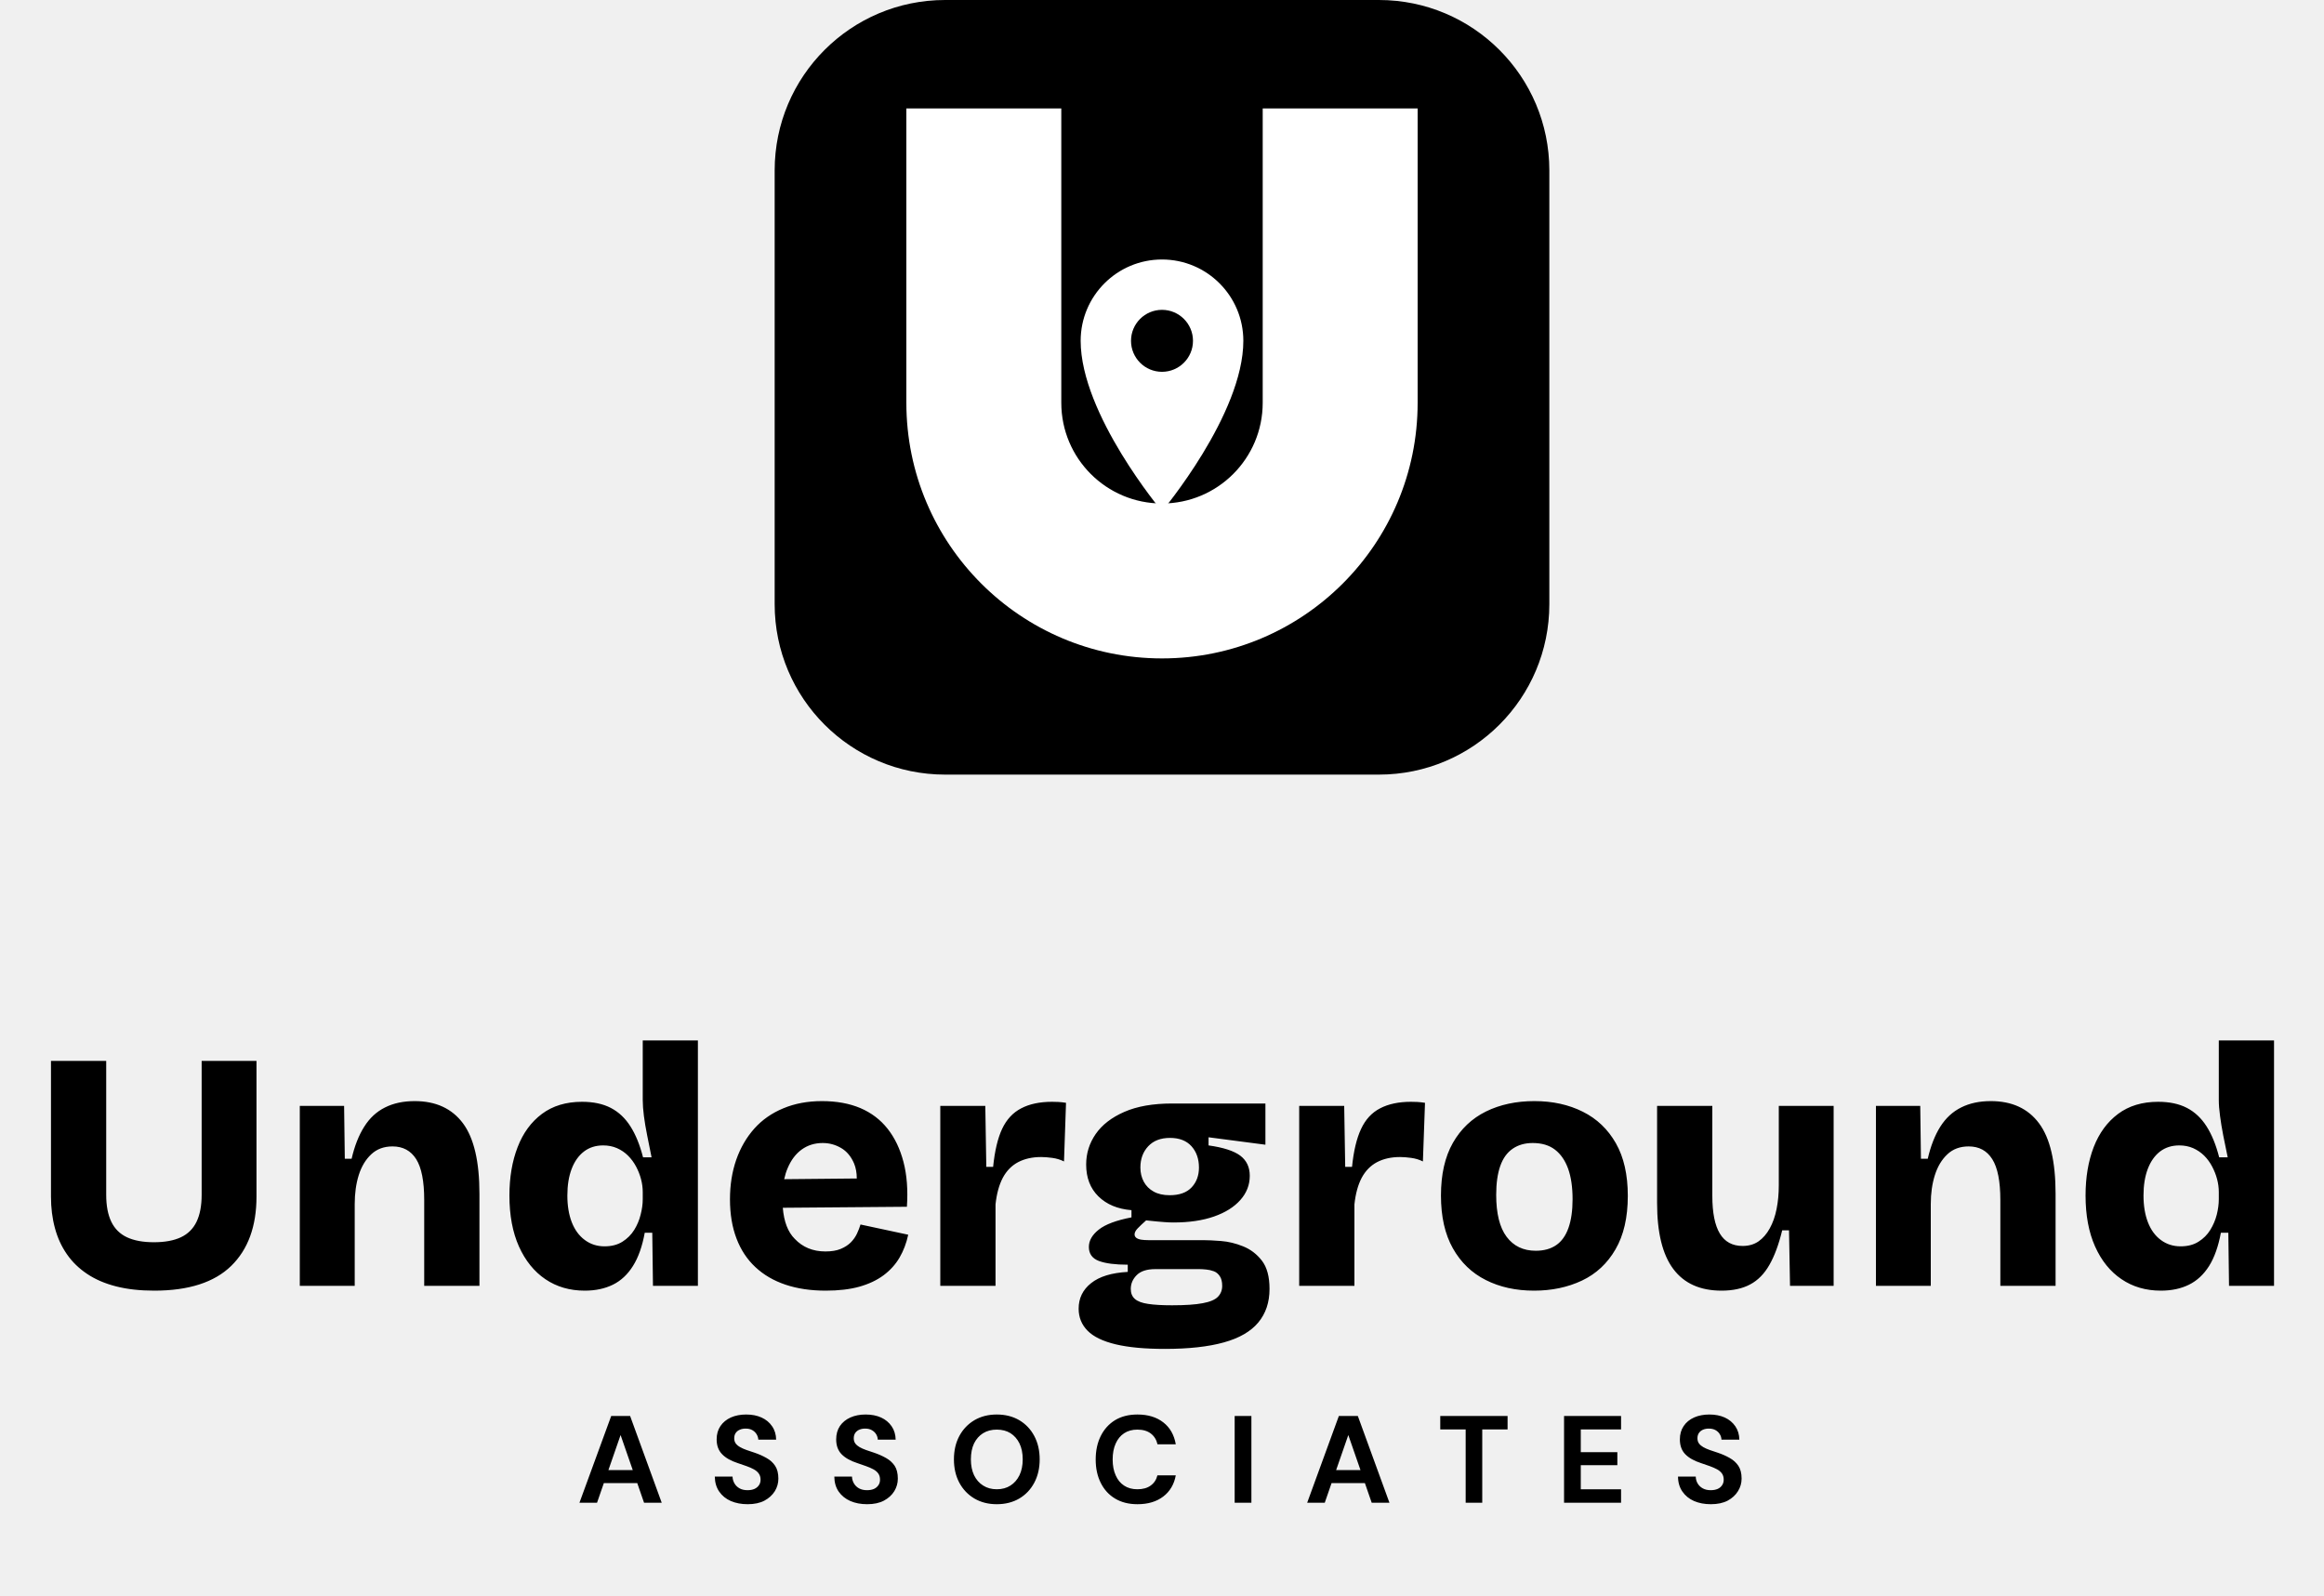
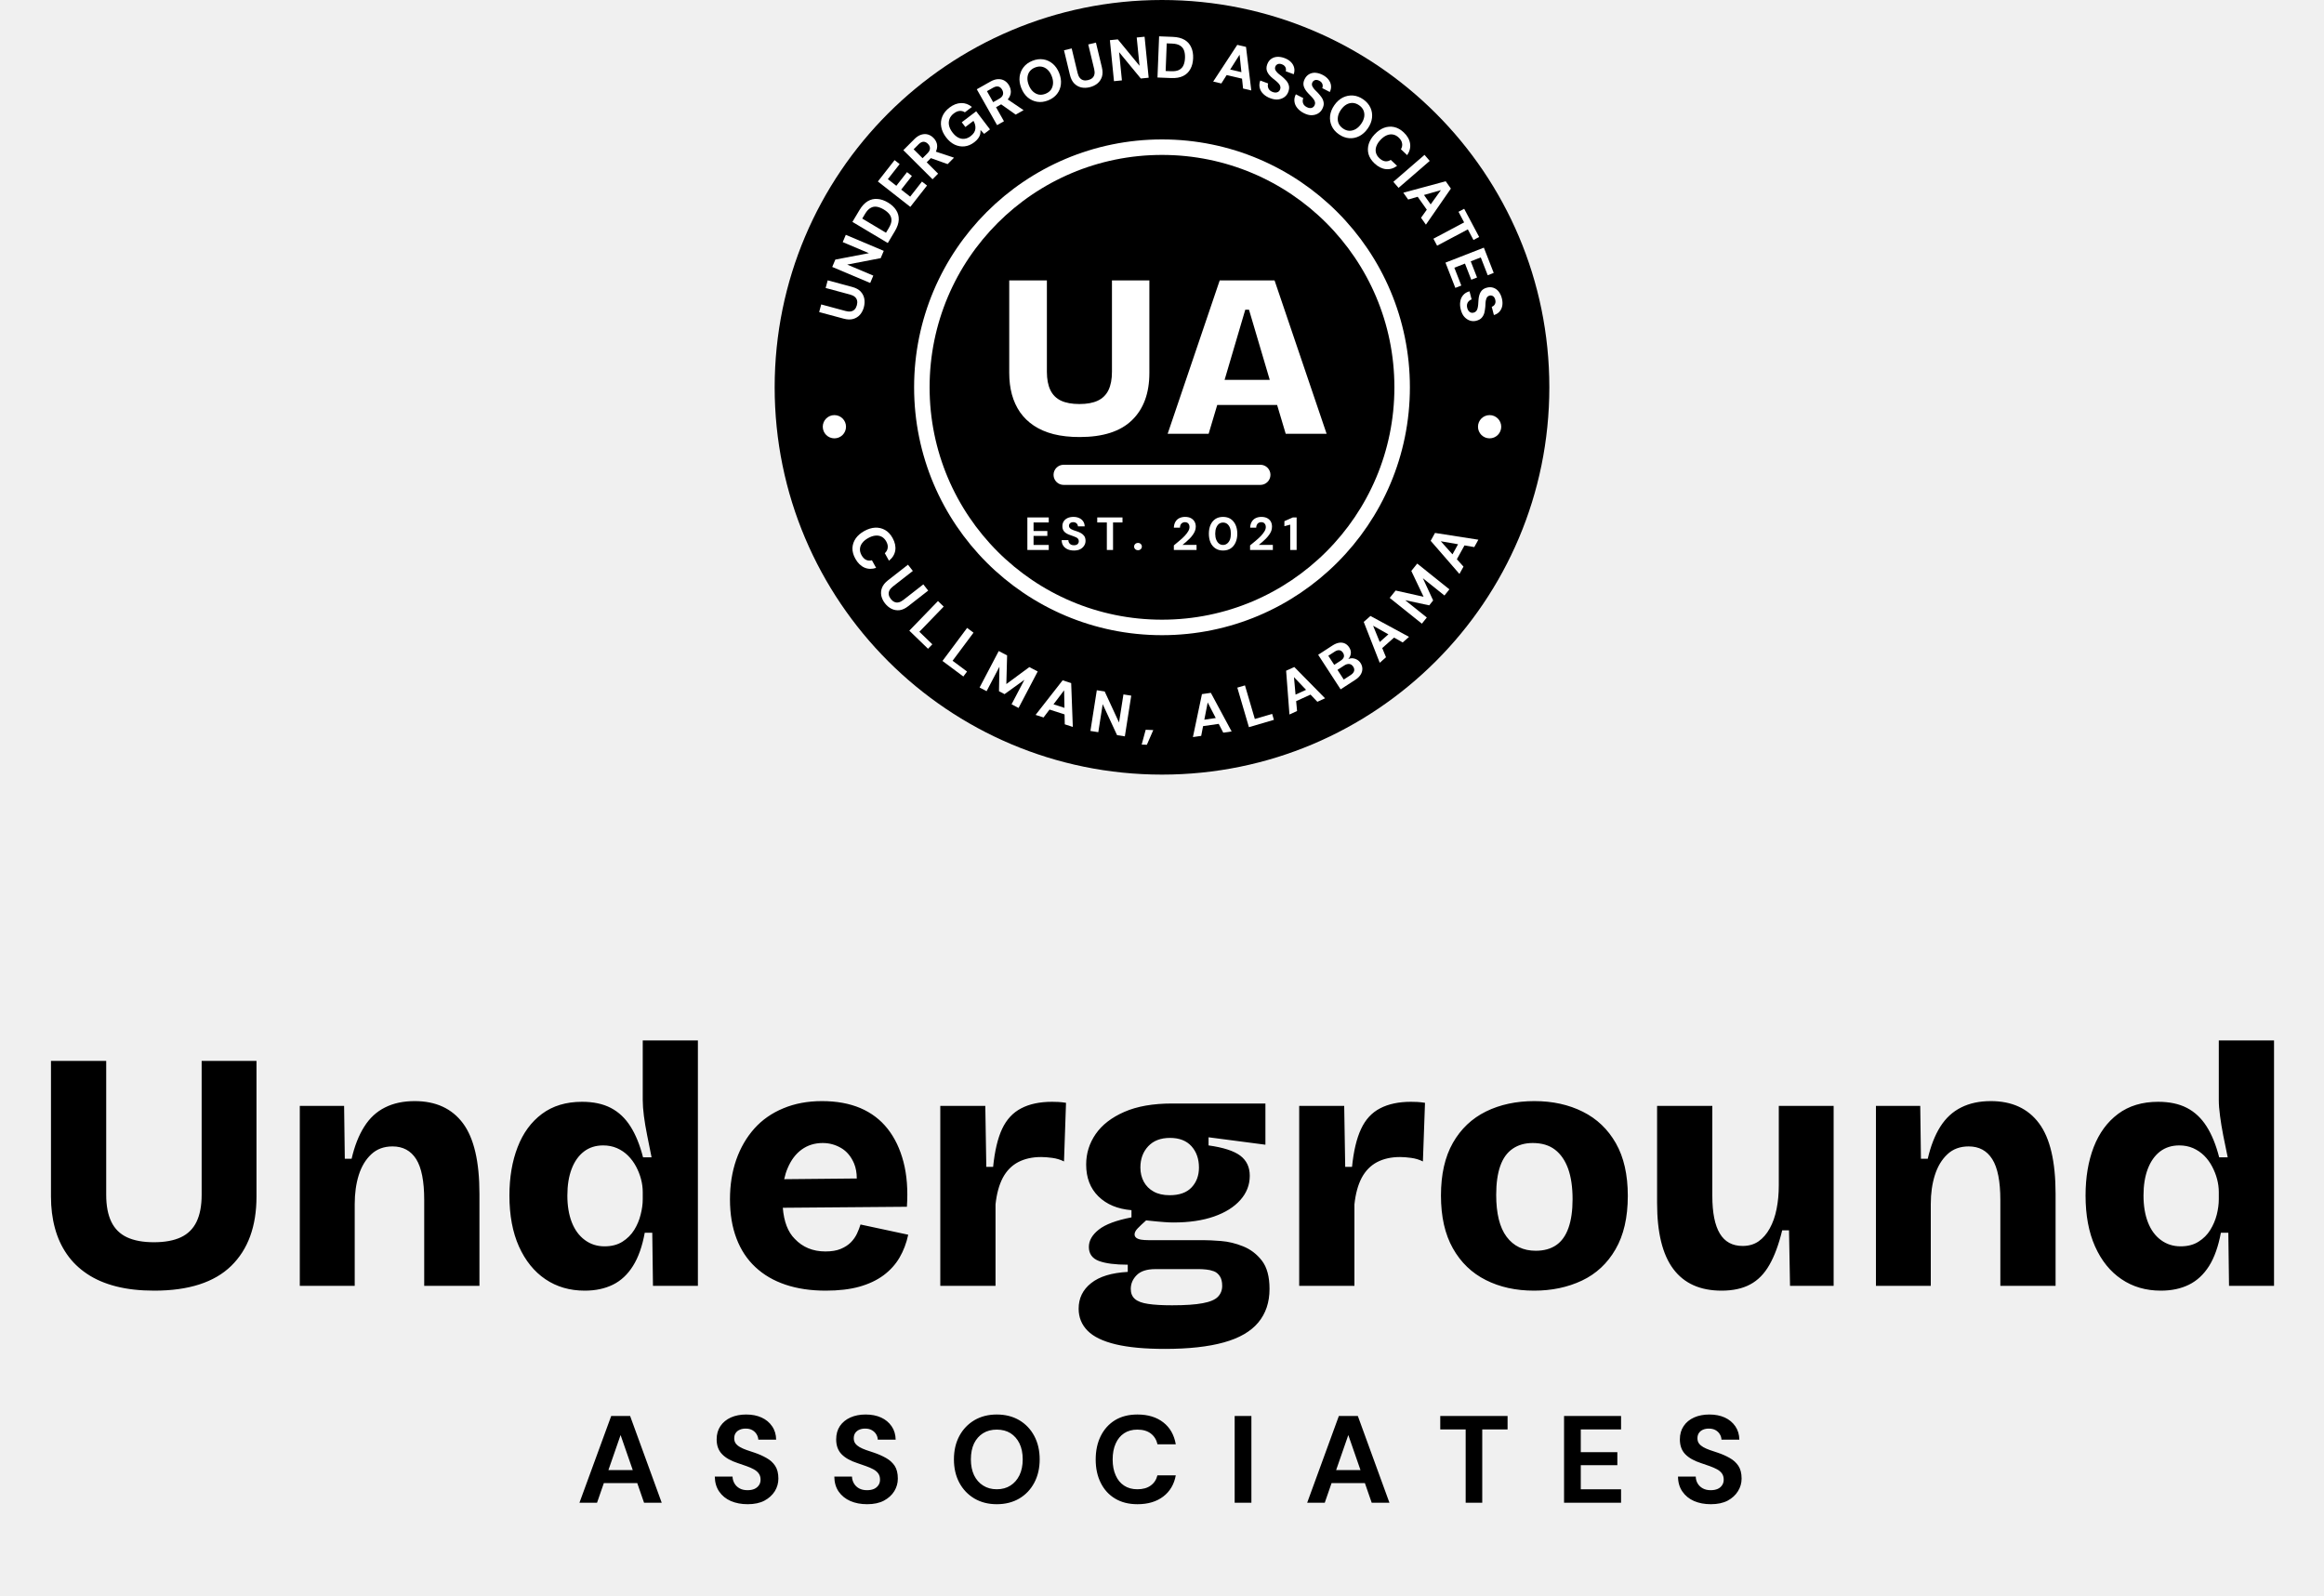
<svg xmlns="http://www.w3.org/2000/svg" viewBox="0 0 300.0 206" width="300" height="206" role="img" aria-label="Underground Associates">
  <g transform="translate(100 0)">
-     <rect width="100" height="100" rx="22" fill="#000000" />
-     <path d="M17 14 H37 V52 A13 13 0 0 0 63 52 V14 H83 V52 A33 33 0 0 1 17 52 Z" fill="#ffffff" />
-     <path d="M50 66 C50 66 39.5 53.5 39.5 44 A10.5 10.5 0 1 1 60.5 44 C60.5 53.5 50 66 50 66 Z" fill="#ffffff" />
-     <circle cx="50" cy="44" r="4" fill="#000000" />
+     <circle cx="50" cy="50" r="50" fill="#000000" />
+     <circle cx="50" cy="50" r="31" fill="none" stroke="#ffffff" stroke-width="2" />
+     <g fill="#ffffff">
+       <path transform="translate(50 50) rotate(-74.94) translate(0 -39.94)" d="M-0.02 0.09L-0.02 0.09Q-0.60 0.09-1.08-0.14Q-1.56-0.38-1.84-0.85Q-2.12-1.32-2.12-2.05L-2.12-2.05L-2.12-5.32L-1.10-5.32L-1.10-2.04Q-1.10-1.65-0.97-1.38Q-0.84-1.11-0.59-0.98Q-0.35-0.85-0.00-0.85L-0.00-0.85Q0.35-0.85 0.59-0.98Q0.84-1.11 0.97-1.38Q1.10-1.65 1.10-2.04L1.10-2.04L1.10-5.32L2.12-5.32L2.12-2.05Q2.12-1.32 1.84-0.85Q1.55-0.38 1.06-0.14Q0.57 0.09-0.02 0.09Z" />
+       <path transform="translate(50 50) rotate(-67.10) translate(0 -39.94)" d="M-1.22 0L-2.25 0L-2.25-5.32L-1.22-5.32L1.23-1.65L1.23-5.32L2.25-5.32L2.25 0L1.23 0L-1.22-3.66L-1.22 0Z" />
+       <path transform="translate(50 50) rotate(-59.15) translate(0 -39.94)" d="M-0.38 0L-2.16 0L-2.16-5.32L-0.38-5.32Q0.54-5.32 1.15-4.99Q1.75-4.66 2.04-4.06Q2.34-3.47 2.34-2.66L2.34-2.66Q2.34-1.85 2.04-1.26Q1.75-0.66 1.15-0.33Q0.55 0-0.38 0L-0.38 0ZM-1.14-4.45L-1.14-0.88L-0.44-0.88Q0.22-0.88 0.59-1.09Q0.97-1.31 1.13-1.71Q1.29-2.11 1.29-2.66L1.29-2.66Q1.29-3.22 1.13-3.62Q0.97-4.02 0.59-4.23Q0.22-4.45-0.44-4.45L-0.44-4.45L-1.14-4.45Z" />
+       <path transform="translate(50 50) rotate(-51.94) translate(0 -39.94)" d="M1.81 0L-1.69 0L-1.69-5.32L1.81-5.32L1.81-4.49L-0.66-4.49L-0.66-3.10L1.58-3.10L1.58-2.30L-0.66-2.30L-0.66-0.83L1.81-0.83L1.81 0Z" />
+       <path transform="translate(50 50) rotate(-45.12) translate(0 -39.94)" d="M-0.85 0L-1.87 0L-1.87-5.32L0.11-5.32Q0.76-5.32 1.17-5.10Q1.59-4.88 1.80-4.51Q2.00-4.14 2.00-3.69L2.00-3.69Q2.00-3.27 1.81-2.90Q1.61-2.53 1.19-2.31L1.19-2.31Q1.08-2.25 0.96-2.21L0.96-2.21L2.06 0L0.89 0L-0.09-2.08L-0.85-2.08L-0.85 0ZM-0.85-4.46L-0.85-2.83L0.05-2.83Q0.51-2.83 0.73-3.06Q0.95-3.28 0.95-3.66Q0.95-4.03 0.74-4.24Q0.52-4.46 0.05-4.46L0.05-4.46L-0.85-4.46Z" />
+       <path transform="translate(50 50) rotate(-37.31) translate(0 -39.94)" d="M-0.10 0.09L-0.10 0.09Q-0.86 0.09-1.42-0.25Q-1.98-0.59-2.30-1.20Q-2.61-1.81-2.61-2.62L-2.61-2.62Q-2.61-3.44-2.29-4.07Q-1.97-4.70-1.37-5.05Q-0.77-5.41 0.07-5.41L0.07-5.41Q1.00-5.41 1.62-4.96Q2.24-4.51 2.42-3.72L2.42-3.72L1.28-3.72Q1.16-4.07 0.85-4.27Q0.55-4.47 0.06-4.47L0.06-4.47Q-0.46-4.47-0.82-4.24Q-1.19-4.01-1.38-3.60Q-1.57-3.19-1.57-2.62L-1.57-2.62Q-1.57-2.04-1.38-1.64Q-1.19-1.24-0.83-1.03Q-0.48-0.82 0-0.82L0-0.82Q0.70-0.82 1.06-1.20Q1.42-1.57 1.49-2.17L1.49-2.17L0.18-2.17L0.18-2.94L2.52-2.94L2.52 0L1.57 0L1.50-0.68Q1.33-0.43 1.11-0.25Q0.88-0.08 0.59 0.00Q0.29 0.09-0.10 0.09Z" />
+       <path transform="translate(50 50) rotate(-29.49) translate(0 -39.94)" d="M-0.85 0L-1.87 0L-1.87-5.32L0.11-5.32Q0.76-5.32 1.17-5.10Q1.59-4.88 1.80-4.51Q2.00-4.14 2.00-3.69L2.00-3.69Q2.00-3.27 1.81-2.90Q1.61-2.53 1.19-2.31L1.19-2.31Q1.08-2.25 0.96-2.21L0.96-2.21L2.06 0L0.89 0L-0.09-2.08L-0.85-2.08L-0.85 0ZM-0.85-4.46L-0.85-2.83L0.05-2.83Q0.51-2.83 0.73-3.06Q0.95-3.28 0.95-3.66Q0.95-4.03 0.74-4.24Q0.52-4.46 0.05-4.46L0.05-4.46L-0.85-4.46Z" />
+       <path transform="translate(50 50) rotate(-21.65) translate(0 -39.94)" d="M0 0.09L0 0.09Q-0.78 0.09-1.37-0.26Q-1.96-0.61-2.30-1.23Q-2.63-1.85-2.63-2.66L-2.63-2.66Q-2.63-3.47-2.30-4.09Q-1.96-4.71-1.37-5.06Q-0.78-5.41 0-5.41L0-5.41Q0.78-5.41 1.38-5.06Q1.97-4.71 2.30-4.09Q2.63-3.47 2.63-2.66L2.63-2.66Q2.63-1.85 2.30-1.23Q1.97-0.61 1.38-0.26Q0.78 0.09 0 0.09ZM0-0.83L0-0.83Q0.49-0.83 0.84-1.05Q1.19-1.28 1.39-1.69Q1.59-2.10 1.59-2.66L1.59-2.66Q1.59-3.23 1.39-3.64Q1.19-4.04 0.84-4.26Q0.49-4.48 0-4.48L0-4.48Q-0.48-4.48-0.84-4.26Q-1.19-4.04-1.39-3.64Q-1.59-3.23-1.59-2.66L-1.59-2.66Q-1.59-2.10-1.39-1.69Q-1.19-1.28-0.84-1.05Q-0.48-0.83 0-0.83Z" />
+       <path transform="translate(50 50) rotate(-13.53) translate(0 -39.94)" d="M-0.02 0.09L-0.02 0.09Q-0.60 0.09-1.08-0.14Q-1.56-0.38-1.84-0.85Q-2.12-1.32-2.12-2.05L-2.12-2.05L-2.12-5.32L-1.10-5.32L-1.10-2.04Q-1.10-1.65-0.97-1.38Q-0.84-1.11-0.59-0.98Q-0.35-0.85-0.00-0.85L-0.00-0.85Q0.35-0.85 0.59-0.98Q0.84-1.11 0.97-1.38Q1.10-1.65 1.10-2.04L1.10-2.04L1.10-5.32L2.12-5.32L2.12-2.05Q2.12-1.32 1.84-0.85Q1.55-0.38 1.06-0.14Q0.57 0.09-0.02 0.09Z" />
+       <path transform="translate(50 50) rotate(-5.69) translate(0 -39.94)" d="M-1.22 0L-2.25 0L-2.25-5.32L-1.22-5.32L1.23-1.65L1.23-5.32L2.25-5.32L2.25 0L1.23 0L-1.22-3.66L-1.22 0Z" />
+       <path transform="translate(50 50) rotate(2.26) translate(0 -39.94)" d="M-0.38 0L-2.16 0L-2.16-5.32L-0.38-5.32Q0.54-5.32 1.15-4.99Q1.75-4.66 2.04-4.06Q2.34-3.47 2.34-2.66L2.34-2.66Q2.34-1.85 2.04-1.26Q1.75-0.66 1.15-0.33Q0.55 0-0.38 0L-0.38 0ZM-1.14-4.45L-1.14-0.88L-0.44-0.88Q0.22-0.88 0.59-1.09Q0.97-1.31 1.13-1.71Q1.29-2.11 1.29-2.66L1.29-2.66Q1.29-3.22 1.13-3.62Q0.97-4.02 0.59-4.23Q0.22-4.45-0.44-4.45L-0.44-4.45L-1.14-4.45Z" />
+       <path transform="translate(50 50) rotate(13.13) translate(0 -39.94)" d="M-1.45 0L-2.53 0L-0.58-5.32L0.58-5.32L2.52 0L1.43 0L1.01-1.21L-1.03-1.21L-1.45 0ZM-0.75-2.01L0.74-2.01L-0.00-4.15L-0.75-2.01Z" />
+       <path transform="translate(50 50) rotate(20.45) translate(0 -39.94)" d="M0.06 0.09L0.06 0.09Q-0.52 0.09-0.97-0.11Q-1.42-0.30-1.68-0.68Q-1.95-1.06-1.95-1.60L-1.95-1.60L-0.87-1.60Q-0.86-1.37-0.74-1.18Q-0.63-0.99-0.43-0.88Q-0.23-0.77 0.05-0.77L0.05-0.77Q0.30-0.77 0.48-0.85Q0.65-0.93 0.75-1.07Q0.85-1.22 0.85-1.41L0.85-1.41Q0.85-1.64 0.74-1.79Q0.63-1.95 0.44-2.05Q0.24-2.16-0.01-2.25Q-0.27-2.33-0.55-2.43L-0.55-2.43Q-1.18-2.64-1.51-2.98Q-1.84-3.32-1.84-3.88L-1.84-3.88Q-1.84-4.36-1.61-4.70Q-1.38-5.05-0.97-5.23Q-0.55-5.41-0.03-5.41L-0.03-5.41Q0.51-5.41 0.92-5.22Q1.32-5.04 1.56-4.69Q1.80-4.34 1.81-3.87L1.81-3.87L0.71-3.87Q0.71-4.04 0.61-4.20Q0.52-4.35 0.35-4.45Q0.18-4.54-0.05-4.54L-0.05-4.54Q-0.24-4.55-0.41-4.48Q-0.57-4.42-0.66-4.28Q-0.76-4.15-0.76-3.95L-0.76-3.95Q-0.76-3.76-0.66-3.63Q-0.57-3.50-0.40-3.41Q-0.24-3.31-0.01-3.23Q0.22-3.15 0.49-3.07L0.49-3.07Q0.88-2.93 1.22-2.75Q1.55-2.56 1.75-2.26Q1.95-1.97 1.95-1.48L1.95-1.48Q1.95-1.06 1.73-0.71Q1.50-0.35 1.09-0.13Q0.68 0.09 0.06 0.09Z" />
+       <path transform="translate(50 50) rotate(27.24) translate(0 -39.94)" d="M0.06 0.09L0.06 0.09Q-0.52 0.09-0.97-0.11Q-1.42-0.30-1.68-0.68Q-1.95-1.06-1.95-1.60L-1.95-1.60L-0.87-1.60Q-0.86-1.37-0.74-1.18Q-0.63-0.99-0.43-0.88Q-0.23-0.77 0.05-0.77L0.05-0.77Q0.30-0.77 0.48-0.85Q0.65-0.93 0.75-1.07Q0.85-1.22 0.85-1.41L0.85-1.41Q0.85-1.64 0.74-1.79Q0.63-1.95 0.44-2.05Q0.24-2.16-0.01-2.25Q-0.27-2.33-0.55-2.43L-0.55-2.43Q-1.18-2.64-1.51-2.98Q-1.84-3.32-1.84-3.88L-1.84-3.88Q-1.84-4.36-1.61-4.70Q-1.38-5.05-0.97-5.23Q-0.55-5.41-0.03-5.41L-0.03-5.41Q0.51-5.41 0.92-5.22Q1.32-5.04 1.56-4.69Q1.80-4.34 1.81-3.87L1.81-3.87L0.71-3.87Q0.71-4.04 0.61-4.20Q0.52-4.35 0.35-4.45Q0.18-4.54-0.05-4.54L-0.05-4.54Q-0.24-4.55-0.41-4.48Q-0.57-4.42-0.66-4.28Q-0.76-4.15-0.76-3.95L-0.76-3.95Q-0.76-3.76-0.66-3.63Q-0.57-3.50-0.40-3.41Q-0.24-3.31-0.01-3.23Q0.22-3.15 0.49-3.07L0.49-3.07Q0.88-2.93 1.22-2.75Q1.55-2.56 1.75-2.26Q1.95-1.97 1.95-1.48L1.95-1.48Q1.95-1.06 1.73-0.71Q1.50-0.35 1.09-0.13Q0.68 0.09 0.06 0.09Z" />
+       <path transform="translate(50 50) rotate(34.95) translate(0 -39.94)" d="M0 0.09L0 0.09Q-0.78 0.09-1.37-0.26Q-1.96-0.61-2.30-1.23Q-2.63-1.85-2.63-2.66L-2.63-2.66Q-2.63-3.47-2.30-4.09Q-1.96-4.71-1.37-5.06Q-0.78-5.41 0-5.41L0-5.41Q0.78-5.41 1.38-5.06Q1.97-4.71 2.30-4.09Q2.63-3.47 2.63-2.66L2.63-2.66Q2.63-1.85 2.30-1.23Q1.97-0.61 1.38-0.26Q0.78 0.09 0 0.09ZM0-0.83L0-0.83Q0.49-0.83 0.84-1.05Q1.19-1.28 1.39-1.69Q1.59-2.10 1.59-2.66L1.59-2.66Q1.59-3.23 1.39-3.64Q1.19-4.04 0.84-4.26Q0.49-4.48 0-4.48L0-4.48Q-0.48-4.48-0.84-4.26Q-1.19-4.04-1.39-3.64Q-1.59-3.23-1.59-2.66L-1.59-2.66Q-1.59-2.10-1.39-1.69Q-1.19-1.28-0.84-1.05Q-0.48-0.83 0-0.83Z" />
+       <path transform="translate(50 50) rotate(43.34) translate(0 -39.94)" d="M0.11 0.09L0.11 0.09Q-0.69 0.09-1.27-0.25Q-1.84-0.60-2.15-1.22Q-2.45-1.84-2.45-2.65L-2.45-2.65Q-2.45-3.47-2.15-4.09Q-1.84-4.71-1.27-5.06Q-0.69-5.41 0.11-5.41L0.11-5.41Q1.07-5.41 1.69-4.93Q2.30-4.45 2.45-3.58L2.45-3.58L1.34-3.58Q1.24-4.01 0.92-4.24Q0.61-4.48 0.10-4.48L0.10-4.48Q-0.37-4.48-0.71-4.26Q-1.05-4.04-1.23-3.63Q-1.41-3.22-1.41-2.65L-1.41-2.65Q-1.41-2.09-1.23-1.68Q-1.05-1.27-0.71-1.05Q-0.37-0.83 0.10-0.83L0.10-0.83Q0.61-0.83 0.92-1.05Q1.23-1.28 1.33-1.68L1.33-1.68L2.45-1.68Q2.30-0.85 1.69-0.38Q1.07 0.09 0.11 0.09Z" />
+       <path transform="translate(50 50) rotate(49.12) translate(0 -39.94)" d="M0.52 0L-0.51 0L-0.51-5.32L0.52-5.32L0.52 0Z" />
+       <path transform="translate(50 50) rotate(54.74) translate(0 -39.94)" d="M-1.45 0L-2.53 0L-0.58-5.32L0.58-5.32L2.52 0L1.43 0L1.01-1.21L-1.03-1.21L-1.45 0ZM-0.75-2.01L0.74-2.01L-0.00-4.15L-0.75-2.01Z" />
+       <path transform="translate(50 50) rotate(62.03) translate(0 -39.94)" d="M0.51 0L-0.51 0L-0.51-4.49L-2.06-4.49L-2.06-5.32L2.06-5.32L2.06-4.49L0.51-4.49L0.51 0Z" />
+       <path transform="translate(50 50) rotate(68.68) translate(0 -39.94)" d="M1.81 0L-1.69 0L-1.69-5.32L1.81-5.32L1.81-4.49L-0.66-4.49L-0.66-3.10L1.58-3.10L1.58-2.30L-0.66-2.30L-0.66-0.83L1.81-0.83L1.81 0Z" />
+       <path transform="translate(50 50) rotate(75.35) translate(0 -39.94)" d="M0.06 0.09L0.06 0.09Q-0.52 0.09-0.97-0.11Q-1.42-0.30-1.68-0.68Q-1.95-1.06-1.95-1.60L-1.95-1.60L-0.87-1.60Q-0.86-1.37-0.74-1.18Q-0.63-0.99-0.43-0.88Q-0.23-0.77 0.05-0.77L0.05-0.77Q0.30-0.77 0.48-0.85Q0.65-0.93 0.75-1.07Q0.85-1.22 0.85-1.41L0.85-1.41Q0.85-1.64 0.74-1.79Q0.63-1.95 0.44-2.05Q0.24-2.16-0.01-2.25Q-0.27-2.33-0.55-2.43L-0.55-2.43Q-1.18-2.64-1.51-2.98Q-1.84-3.32-1.84-3.88L-1.84-3.88Q-1.84-4.36-1.61-4.70Q-1.38-5.05-0.97-5.23Q-0.55-5.41-0.03-5.41L-0.03-5.41Q0.51-5.41 0.92-5.22Q1.32-5.04 1.56-4.69Q1.80-4.34 1.81-3.87L1.81-3.87L0.71-3.87Q0.71-4.04 0.61-4.20Q0.52-4.35 0.35-4.45Q0.18-4.54-0.05-4.54L-0.05-4.54Q-0.24-4.55-0.41-4.48Q-0.57-4.42-0.66-4.28Q-0.76-4.15-0.76-3.95L-0.76-3.95Q-0.76-3.76-0.66-3.63Q-0.57-3.50-0.40-3.41Q-0.24-3.31-0.01-3.23Q0.22-3.15 0.49-3.07L0.49-3.07Q0.88-2.93 1.22-2.75Q1.55-2.56 1.75-2.26Q1.95-1.97 1.95-1.48L1.95-1.48Q1.95-1.06 1.73-0.71Q1.50-0.35 1.09-0.13Q0.68 0.09 0.06 0.09Z" />
+       <path transform="translate(50 50) rotate(60.94) translate(0 45.26)" d="M0.11 0.09L0.11 0.09Q-0.69 0.09-1.27-0.25Q-1.84-0.60-2.15-1.22Q-2.45-1.84-2.45-2.65L-2.45-2.65Q-2.45-3.47-2.15-4.09Q-1.84-4.71-1.27-5.06Q-0.69-5.41 0.11-5.41L0.11-5.41Q1.07-5.41 1.69-4.93Q2.30-4.45 2.45-3.58L2.45-3.58L1.34-3.58Q1.24-4.01 0.92-4.24Q0.61-4.48 0.10-4.48L0.10-4.48Q-0.37-4.48-0.71-4.26Q-1.05-4.04-1.23-3.63Q-1.41-3.22-1.41-2.65L-1.41-2.65Q-1.41-2.09-1.23-1.68Q-1.05-1.27-0.71-1.05Q-0.37-0.83 0.10-0.83L0.10-0.83Q0.61-0.83 0.92-1.05Q1.23-1.28 1.33-1.68L1.33-1.68L2.45-1.68Q2.30-0.85 1.69-0.38Q1.07 0.09 0.11 0.09Z" />
+       <path transform="translate(50 50) rotate(52.03) translate(0 45.26)" d="M-0.02 0.09L-0.02 0.09Q-0.60 0.09-1.08-0.14Q-1.56-0.38-1.84-0.85Q-2.12-1.32-2.12-2.05L-2.12-2.05L-2.12-5.32L-1.10-5.32L-1.10-2.04Q-1.10-1.65-0.97-1.38Q-0.84-1.11-0.59-0.98Q-0.35-0.85-0.00-0.85L-0.00-0.85Q0.35-0.85 0.59-0.98Q0.84-1.11 0.97-1.38Q1.10-1.65 1.10-2.04L1.10-2.04L1.10-5.32L2.12-5.32L2.12-2.05Q2.12-1.32 1.84-0.85Q1.55-0.38 1.06-0.14Q0.57 0.09-0.02 0.09Z" />
+       <path transform="translate(50 50) rotate(44.05) translate(0 45.26)" d="M1.76 0L-1.60 0L-1.60-5.32L-0.57-5.32L-0.57-0.80L1.76-0.80L1.76 0Z" />
+       <path transform="translate(50 50) rotate(36.71) translate(0 45.26)" d="M1.76 0L-1.60 0L-1.60-5.32L-0.57-5.32L-0.57-0.80L1.76-0.80L1.76 0Z" />
+       <path transform="translate(50 50) rotate(27.69) translate(0 45.26)" d="M-1.82 0L-2.84 0L-2.84-5.32L-1.62-5.32L0.01-2.00L1.62-5.32L2.84-5.32L2.84 0L1.82 0L1.82-3.57L0.41-0.74L-0.40-0.74L-1.82-3.57L-1.82 0Z" />
+       <path transform="translate(50 50) rotate(17.90) translate(0 45.26)" d="M-1.45 0L-2.53 0L-0.58-5.32L0.58-5.32L2.52 0L1.43 0L1.01-1.21L-1.03-1.21L-1.45 0ZM-0.75-2.01L0.74-2.01L-0.00-4.15L-0.75-2.01Z" />
+       <path transform="translate(50 50) rotate(8.92) translate(0 45.26)" d="M-1.22 0L-2.25 0L-2.25-5.32L-1.22-5.32L1.23-1.65L1.23-5.32L2.25-5.32L2.25 0L1.23 0L-1.22-3.66L-1.22 0Z" />
+       <path transform="translate(50 50) rotate(2.30) translate(0 45.26)" d="M-0.10 0.93L-0.77 0.93L-0.33-1.00L0.65-1.00L-0.10 0.93Z" />
+       <path transform="translate(50 50) rotate(-8.25) translate(0 45.26)" d="M-1.45 0L-2.53 0L-0.58-5.32L0.58-5.32L2.52 0L1.43 0L1.01-1.21L-1.03-1.21L-1.45 0ZM-0.75-2.01L0.74-2.01L-0.00-4.15L-0.75-2.01Z" />
+       <path transform="translate(50 50) rotate(-16.37) translate(0 45.26)" d="M1.76 0L-1.60 0L-1.60-5.32L-0.57-5.32L-0.57-0.80L1.76-0.80L1.76 0Z" />
+       <path transform="translate(50 50) rotate(-24.48) translate(0 45.26)" d="M-1.45 0L-2.53 0L-0.58-5.32L0.58-5.32L2.52 0L1.43 0L1.01-1.21L-1.03-1.21L-1.45 0ZM-0.75-2.01L0.74-2.01L-0.00-4.15L-0.75-2.01Z" />
+       <path transform="translate(50 50) rotate(-33.00) translate(0 45.26)" d="M0.36 0L-1.90 0L-1.90-5.32L0.28-5.32Q0.84-5.32 1.22-5.15Q1.60-4.97 1.79-4.66Q1.98-4.35 1.98-3.95Q1.98-3.55 1.81-3.28Q1.63-3.00 1.35-2.86L1.35-2.86Q1.22-2.78 1.06-2.74L1.06-2.74Q1.30-2.70 1.50-2.58L1.50-2.58Q1.78-2.39 1.94-2.10Q2.11-1.80 2.11-1.45L2.11-1.45Q2.11-1.03 1.90-0.70Q1.69-0.37 1.31-0.19Q0.92 0 0.36 0L0.36 0ZM-0.87-2.33L-0.87-0.84L0.19-0.84Q0.61-0.84 0.84-1.03Q1.06-1.22 1.06-1.57Q1.06-1.93 0.83-2.13Q0.59-2.33 0.17-2.33L0.17-2.33L-0.87-2.33ZM-0.87-4.50L-0.87-3.10L0.11-3.10Q0.52-3.10 0.73-3.28Q0.93-3.47 0.93-3.80L0.93-3.80Q0.93-4.13 0.73-4.31Q0.52-4.50 0.11-4.50L0.11-4.50L-0.87-4.50Z" />
+       <path transform="translate(50 50) rotate(-41.52) translate(0 45.26)" d="M-1.45 0L-2.53 0L-0.58-5.32L0.58-5.32L2.52 0L1.43 0L1.01-1.21L-1.03-1.21L-1.45 0ZM-0.75-2.01L0.74-2.01L-0.00-4.15L-0.75-2.01Z" />
+       <path transform="translate(50 50) rotate(-51.30) translate(0 45.26)" d="M-1.82 0L-2.84 0L-2.84-5.32L-1.62-5.32L0.01-2.00L1.62-5.32L2.84-5.32L2.84 0L1.82 0L1.82-3.57L0.41-0.74L-0.40-0.74L-1.82-3.57L-1.82 0Z" />
+       <path transform="translate(50 50) rotate(-61.09) translate(0 45.26)" d="M-1.45 0L-2.53 0L-0.58-5.32L0.58-5.32L2.52 0L1.43 0L1.01-1.21L-1.03-1.21L-1.45 0ZM-0.75-2.01L0.74-2.01L-0.00-4.15L-0.75-2.01Z" />
+     </g>
+     <circle cx="92.29" cy="55.09" r="1.5" fill="#ffffff" />
+     <circle cx="7.71" cy="55.09" r="1.5" fill="#ffffff" />
+     <path d="M39.37 56.42L39.37 56.42Q37.48 56.42 36.01 56.05Q34.54 55.67 33.46 54.95Q32.38 54.23 31.67 53.21Q30.97 52.19 30.62 50.91Q30.28 49.64 30.28 48.14L30.28 48.14L30.28 36.20L35.14 36.20L35.14 47.99Q35.14 49.43 35.59 50.36Q36.04 51.29 36.97 51.73Q37.90 52.16 39.34 52.16L39.34 52.16Q40.78 52.16 41.70 51.73Q42.64 51.29 43.09 50.36Q43.54 49.43 43.54 47.99L43.54 47.99L43.54 36.20L48.37 36.20L48.37 48.14Q48.37 52.07 46.13 54.24Q43.90 56.42 39.37 56.42ZM56.02 56L50.73 56L57.45 36.20L64.53 36.20L71.25 56L65.97 56L64.86 52.28L57.13 52.28L56.02 56ZM58.08 49.04L63.91 49.04L61.23 39.98L60.75 39.98L58.08 49.04Z" fill="#ffffff" />
+     <rect x="36" y="60" width="28" height="2.6" rx="1.3" fill="#ffffff" />
+     <path d="M35.38 71L32.62 71L32.62 66.80L35.38 66.80L35.38 67.45L33.42 67.45L33.42 68.55L35.20 68.55L35.20 69.18L33.42 69.18L33.42 70.35L35.38 70.35L35.38 71ZM38.64 71.07L38.64 71.07Q38.18 71.07 37.83 70.92Q37.47 70.76 37.26 70.46Q37.05 70.16 37.05 69.73L37.05 69.73L37.91 69.73Q37.91 69.92 38.00 70.07Q38.09 70.22 38.25 70.31Q38.41 70.39 38.63 70.39L38.63 70.39Q38.82 70.39 38.97 70.33Q39.11 70.27 39.18 70.15Q39.26 70.04 39.26 69.88L39.26 69.88Q39.26 69.70 39.18 69.58Q39.09 69.46 38.94 69.38Q38.78 69.30 38.58 69.23Q38.38 69.16 38.16 69.08L38.16 69.08Q37.66 68.92 37.40 68.65Q37.14 68.38 37.14 67.93L37.14 67.93Q37.14 67.56 37.32 67.29Q37.50 67.02 37.83 66.87Q38.15 66.73 38.57 66.73L38.57 66.73Q38.99 66.73 39.31 66.88Q39.63 67.02 39.82 67.30Q40.01 67.57 40.02 67.95L40.02 67.95L39.15 67.95Q39.15 67.81 39.07 67.69Q39.00 67.56 38.87 67.49Q38.73 67.41 38.55 67.41L38.55 67.41Q38.40 67.41 38.27 67.46Q38.14 67.51 38.07 67.62Q37.99 67.72 37.99 67.88L37.99 67.88Q37.99 68.03 38.07 68.13Q38.14 68.23 38.27 68.31Q38.40 68.38 38.58 68.45Q38.76 68.51 38.97 68.58L38.97 68.58Q39.29 68.68 39.55 68.83Q39.81 68.98 39.97 69.21Q40.13 69.45 40.13 69.83L40.13 69.83Q40.13 70.16 39.95 70.44Q39.78 70.72 39.45 70.90Q39.13 71.07 38.64 71.07ZM43.68 71L42.88 71L42.88 67.45L41.64 67.45L41.64 66.80L44.90 66.80L44.90 67.45L43.68 67.45L43.68 71ZM46.91 71.03L46.91 71.03Q46.68 71.03 46.54 70.89Q46.40 70.76 46.40 70.56L46.40 70.56Q46.40 70.36 46.54 70.23Q46.68 70.09 46.91 70.09L46.91 70.09Q47.12 70.09 47.26 70.23Q47.40 70.36 47.40 70.56L47.40 70.56Q47.40 70.76 47.26 70.89Q47.12 71.03 46.91 71.03ZM54.46 71L51.53 71L51.53 70.41Q51.91 70.10 52.27 69.79Q52.64 69.49 52.92 69.19Q53.21 68.88 53.38 68.59Q53.55 68.31 53.55 68.04L53.55 68.04Q53.55 67.87 53.49 67.73Q53.43 67.59 53.30 67.50Q53.17 67.41 52.96 67.41L52.96 67.41Q52.75 67.41 52.61 67.51Q52.46 67.60 52.39 67.76Q52.32 67.92 52.32 68.12L52.32 68.12L51.53 68.12Q51.55 67.66 51.74 67.35Q51.93 67.03 52.26 66.88Q52.58 66.73 52.98 66.73L52.98 66.73Q53.43 66.73 53.73 66.89Q54.04 67.06 54.20 67.34Q54.36 67.62 54.36 67.99L54.36 67.99Q54.36 68.26 54.26 68.53Q54.16 68.79 53.98 69.04Q53.81 69.29 53.58 69.52Q53.36 69.75 53.12 69.95Q52.88 70.16 52.65 70.34L52.65 70.34L54.46 70.34L54.46 71ZM57.88 71.07L57.88 71.07Q57.31 71.07 56.90 70.80Q56.48 70.52 56.26 70.03Q56.05 69.54 56.05 68.90L56.05 68.90Q56.05 68.26 56.26 67.77Q56.48 67.28 56.89 67.00Q57.30 66.73 57.88 66.73L57.88 66.73Q58.46 66.73 58.87 67.00Q59.28 67.28 59.50 67.77Q59.72 68.26 59.72 68.90L59.72 68.90Q59.72 69.54 59.50 70.03Q59.28 70.52 58.87 70.80Q58.46 71.07 57.88 71.07ZM57.88 70.35L57.88 70.35Q58.18 70.35 58.41 70.17Q58.64 69.99 58.77 69.67Q58.89 69.34 58.89 68.90L58.89 68.90Q58.89 68.45 58.77 68.13Q58.64 67.81 58.41 67.63Q58.18 67.46 57.88 67.46L57.88 67.46Q57.58 67.46 57.35 67.63Q57.13 67.81 57.00 68.13Q56.87 68.45 56.87 68.90L56.87 68.90Q56.87 69.34 57.00 69.67Q57.13 69.99 57.35 70.17Q57.58 70.35 57.88 70.35ZM64.31 71L61.37 71L61.37 70.41Q61.76 70.10 62.12 69.79Q62.48 69.49 62.77 69.19Q63.06 68.88 63.23 68.59Q63.40 68.31 63.40 68.04L63.40 68.04Q63.40 67.87 63.34 67.73Q63.27 67.59 63.15 67.50Q63.02 67.41 62.81 67.41L62.81 67.41Q62.60 67.41 62.45 67.51Q62.31 67.60 62.24 67.76Q62.16 67.92 62.16 68.12L62.16 68.12L61.38 68.12Q61.40 67.66 61.59 67.35Q61.78 67.03 62.11 66.88Q62.43 66.73 62.83 66.73L62.83 66.73Q63.27 66.73 63.58 66.89Q63.89 67.06 64.05 67.34Q64.20 67.62 64.20 67.99L64.20 67.99Q64.20 68.26 64.11 68.53Q64.01 68.79 63.83 69.04Q63.65 69.29 63.43 69.52Q63.21 69.75 62.97 69.95Q62.73 70.16 62.50 70.34L62.50 70.34L64.31 70.34L64.31 71ZM67.38 71L66.55 71L66.55 67.73L65.80 67.93L65.80 67.28L66.89 66.80L67.38 66.80L67.38 71Z" fill="#ffffff" />
  </g>
  <path d="M19.91 166.62L19.91 166.62Q17.14 166.62 14.99 166.07Q12.83 165.52 11.25 164.46Q9.66 163.40 8.63 161.91Q7.59 160.41 7.09 158.54Q6.58 156.67 6.58 154.47L6.58 154.47L6.58 136.96L13.71 136.96L13.71 154.25Q13.71 156.36 14.37 157.73Q15.03 159.09 16.39 159.73Q17.76 160.37 19.87 160.37L19.87 160.37Q21.98 160.37 23.35 159.73Q24.71 159.09 25.37 157.73Q26.03 156.36 26.03 154.25L26.03 154.25L26.03 136.96L33.11 136.96L33.11 154.47Q33.11 160.24 29.84 163.43Q26.56 166.62 19.91 166.62ZM45.79 166L38.70 166L38.70 142.77L44.42 142.77L44.51 149.59L45.39 149.59Q45.96 147.12 47.02 145.45Q48.07 143.78 49.70 142.97Q51.33 142.15 53.53 142.15L53.53 142.15Q57.62 142.15 59.76 145.01Q61.89 147.87 61.89 154.12L61.89 154.12L61.89 166L54.76 166L54.76 154.91Q54.76 151.30 53.73 149.65Q52.69 148.00 50.67 148.00L50.67 148.00Q49.00 148.00 47.92 149.02Q46.84 150.03 46.31 151.70Q45.79 153.37 45.79 155.44L45.79 155.44L45.79 166ZM75.49 166.62L75.49 166.62Q72.58 166.62 70.40 165.14Q68.23 163.67 66.99 160.92Q65.76 158.17 65.76 154.34L65.76 154.34Q65.76 150.82 66.82 148.09Q67.87 145.36 69.96 143.80Q72.05 142.24 75.13 142.24L75.13 142.24Q77.33 142.24 78.85 143.03Q80.37 143.82 81.38 145.41Q82.39 146.99 83.01 149.41L83.01 149.41L84.11 149.41Q83.80 147.92 83.54 146.57Q83.27 145.23 83.12 144.07Q82.97 142.90 82.97 142.02L82.97 142.02L82.97 134.32L90.09 134.32L90.09 166L84.29 166L84.20 159.14L83.23 159.14Q82.75 161.78 81.71 163.43Q80.68 165.08 79.12 165.85Q77.55 166.62 75.49 166.62ZM78.04 160.90L78.04 160.90Q79.40 160.90 80.35 160.30Q81.29 159.71 81.87 158.78Q82.44 157.86 82.70 156.80Q82.97 155.75 82.97 154.82L82.97 154.82L82.97 153.90Q82.97 153.06 82.75 152.23Q82.53 151.39 82.11 150.60Q81.69 149.81 81.07 149.19Q80.46 148.58 79.64 148.22Q78.83 147.87 77.86 147.87L77.86 147.87Q76.41 147.87 75.38 148.66Q74.34 149.46 73.79 150.91Q73.24 152.36 73.24 154.34Q73.24 156.32 73.81 157.79Q74.39 159.27 75.49 160.08Q76.59 160.90 78.04 160.90ZM106.59 166.62L106.59 166.62Q103.69 166.62 101.40 165.85Q99.11 165.08 97.51 163.58Q95.90 162.08 95.07 159.88Q94.23 157.68 94.23 154.82L94.23 154.82Q94.23 152.05 95.04 149.72Q95.86 147.39 97.38 145.69Q98.89 144 101.12 143.08Q103.34 142.15 106.11 142.15L106.11 142.15Q108.93 142.15 111.06 143.05Q113.19 143.96 114.58 145.72Q115.97 147.48 116.63 150.01Q117.29 152.54 117.07 155.79L117.07 155.79L101.05 155.92Q101.27 158.61 102.59 159.93L102.59 159.93Q104.13 161.56 106.55 161.56L106.55 161.56Q107.74 161.56 108.53 161.23Q109.32 160.90 109.83 160.39Q110.33 159.88 110.62 159.27Q110.91 158.65 111.08 158.08L111.08 158.08L117.24 159.40Q116.89 161.03 116.12 162.35Q115.35 163.67 114.05 164.64Q112.75 165.60 110.93 166.11Q109.10 166.62 106.59 166.62ZM101.23 152.23L101.23 152.23L110.60 152.14Q110.60 151.04 110.25 150.20L110.25 150.20Q109.67 148.84 108.57 148.20Q107.47 147.56 106.20 147.56L106.20 147.56Q104.66 147.56 103.49 148.40Q102.33 149.24 101.67 150.82L101.67 150.82Q101.40 151.44 101.23 152.23ZM128.51 166L121.38 166L121.38 142.77L127.19 142.77L127.32 150.64L128.20 150.64Q128.51 147.56 129.36 145.74Q130.22 143.91 131.83 143.08Q133.43 142.24 135.81 142.24L135.81 142.24Q136.16 142.24 136.60 142.26Q137.04 142.28 137.61 142.37L137.61 142.37L137.35 149.94Q136.65 149.59 135.83 149.48Q135.02 149.37 134.40 149.37L134.40 149.37Q132.69 149.37 131.43 150.03Q130.18 150.69 129.45 152.05Q128.73 153.42 128.51 155.48L128.51 155.48L128.51 166ZM150.37 174.14L150.37 174.14Q146.50 174.14 144.02 173.55Q141.53 172.95 140.39 171.79Q139.24 170.62 139.24 168.95L139.24 168.95Q139.24 166.92 140.85 165.65Q142.45 164.37 145.58 164.20L145.58 164.20L145.58 163.27Q143.16 163.27 141.86 162.79Q140.56 162.30 140.56 160.98L140.56 160.98Q140.56 159.75 141.84 158.74Q143.11 157.73 146.06 157.16L146.06 157.16L146.06 156.23Q143.38 156.01 141.79 154.45Q140.21 152.89 140.21 150.34L140.21 150.34Q140.21 148.18 141.44 146.40Q142.67 144.62 145.14 143.54Q147.60 142.46 151.30 142.46L151.30 142.46L163.35 142.46L163.35 147.78L156.01 146.82L156.01 147.87Q158.87 148.27 160.10 149.19Q161.33 150.12 161.33 151.79L161.33 151.79Q161.33 153.55 160.12 154.91Q158.91 156.28 156.71 157.05Q154.51 157.82 151.47 157.82L151.47 157.82Q150.95 157.82 150.31 157.77Q149.67 157.73 147.95 157.55L147.95 157.55Q147.25 158.17 146.85 158.59Q146.46 159.00 146.46 159.36L146.46 159.36Q146.46 159.62 146.68 159.80Q146.90 159.97 147.32 160.04Q147.73 160.10 148.22 160.10L148.22 160.10L155.30 160.10Q156.18 160.10 157.61 160.21Q159.04 160.32 160.47 160.90Q161.90 161.47 162.89 162.74Q163.88 164.02 163.88 166.40L163.88 166.40Q163.88 168.99 162.43 170.73Q160.98 172.47 157.99 173.30Q154.99 174.14 150.37 174.14ZM151.30 168.51L151.30 168.51Q153.85 168.51 155.26 168.24Q156.67 167.98 157.22 167.41Q157.77 166.84 157.77 166L157.77 166Q157.77 165.21 157.46 164.75Q157.15 164.28 156.67 164.11Q156.18 163.93 155.68 163.89Q155.17 163.84 154.82 163.84L154.82 163.84L149.14 163.84Q147.51 163.84 146.74 164.61Q145.97 165.38 145.97 166.40L145.97 166.40Q145.97 167.23 146.50 167.69Q147.03 168.16 148.20 168.33Q149.36 168.51 151.30 168.51ZM150.99 154.30L150.99 154.30Q152.88 154.30 153.83 153.28Q154.77 152.27 154.77 150.73L154.77 150.73Q154.77 149.06 153.81 147.98Q152.84 146.90 151.03 146.90L151.03 146.90Q149.23 146.90 148.22 147.98Q147.21 149.06 147.21 150.73L147.21 150.73Q147.21 151.74 147.65 152.56Q148.09 153.37 148.92 153.83Q149.76 154.30 150.99 154.30ZM174.84 166L167.71 166L167.71 142.77L173.52 142.77L173.65 150.64L174.53 150.64Q174.84 147.56 175.70 145.74Q176.55 143.91 178.16 143.08Q179.77 142.24 182.14 142.24L182.14 142.24Q182.49 142.24 182.93 142.26Q183.37 142.28 183.95 142.37L183.95 142.37L183.68 149.94Q182.98 149.59 182.16 149.48Q181.35 149.37 180.73 149.37L180.73 149.37Q179.02 149.37 177.76 150.03Q176.51 150.69 175.78 152.05Q175.06 153.42 174.84 155.48L174.84 155.48L174.84 166ZM198.03 166.62L198.03 166.62Q194.51 166.62 191.80 165.25Q189.09 163.89 187.55 161.16Q186.01 158.43 186.01 154.34L186.01 154.34Q186.01 150.25 187.55 147.54Q189.09 144.84 191.82 143.49Q194.55 142.15 198.07 142.15L198.07 142.15Q201.59 142.15 204.32 143.52Q207.05 144.88 208.59 147.59Q210.13 150.29 210.13 154.38L210.13 154.38Q210.13 158.56 208.54 161.29Q206.96 164.02 204.21 165.32Q201.46 166.62 198.03 166.62ZM198.25 161.47L198.25 161.47Q199.83 161.47 200.89 160.74Q201.94 160.02 202.47 158.52Q203.00 157.02 203.00 154.82L203.00 154.82Q203.00 152.49 202.43 150.89Q201.85 149.28 200.73 148.42Q199.61 147.56 197.85 147.56L197.85 147.56Q196.35 147.56 195.28 148.29Q194.20 149.02 193.67 150.51Q193.14 152.01 193.14 154.25L193.14 154.25Q193.14 157.86 194.48 159.66Q195.83 161.47 198.25 161.47ZM222.23 166.62L222.23 166.62Q218.09 166.62 216.00 163.82Q213.91 161.03 213.91 155.31L213.91 155.31L213.91 142.77L221.04 142.77L221.04 154.38Q221.04 157.64 222.01 159.25Q222.97 160.85 224.95 160.85L224.95 160.85Q226.14 160.85 227.00 160.26Q227.86 159.66 228.45 158.59Q229.05 157.51 229.33 156.10Q229.62 154.69 229.62 153.02L229.62 153.02L229.62 142.77L236.70 142.77L236.70 166L231.07 166L230.94 158.83L230.06 158.83Q229.40 161.56 228.41 163.29Q227.42 165.03 225.92 165.82Q224.43 166.62 222.23 166.62ZM249.24 166L242.16 166L242.16 142.77L247.88 142.77L247.97 149.59L248.85 149.59Q249.42 147.12 250.47 145.45Q251.53 143.78 253.16 142.97Q254.79 142.15 256.99 142.15L256.99 142.15Q261.08 142.15 263.21 145.01Q265.35 147.87 265.35 154.12L265.35 154.12L265.35 166L258.22 166L258.22 154.91Q258.22 151.30 257.18 149.65Q256.15 148.00 254.13 148.00L254.13 148.00Q252.45 148.00 251.38 149.02Q250.30 150.03 249.77 151.70Q249.24 153.37 249.24 155.44L249.24 155.44L249.24 166ZM278.94 166.62L278.94 166.62Q276.04 166.62 273.86 165.14Q271.68 163.67 270.45 160.92Q269.22 158.17 269.22 154.34L269.22 154.34Q269.22 150.82 270.27 148.09Q271.33 145.36 273.42 143.80Q275.51 142.24 278.59 142.24L278.59 142.24Q280.79 142.24 282.31 143.03Q283.83 143.82 284.84 145.41Q285.85 146.99 286.47 149.41L286.47 149.41L287.57 149.41Q287.26 147.92 286.99 146.57Q286.73 145.23 286.58 144.07Q286.42 142.90 286.42 142.02L286.42 142.02L286.42 134.32L293.55 134.32L293.55 166L287.74 166L287.65 159.14L286.69 159.14Q286.20 161.78 285.17 163.43Q284.13 165.08 282.57 165.85Q281.01 166.62 278.94 166.62ZM281.49 160.90L281.49 160.90Q282.86 160.90 283.80 160.30Q284.75 159.71 285.32 158.78Q285.89 157.86 286.16 156.80Q286.42 155.75 286.42 154.82L286.42 154.82L286.42 153.90Q286.42 153.06 286.20 152.23Q285.98 151.39 285.56 150.60Q285.15 149.81 284.53 149.19Q283.91 148.58 283.10 148.22Q282.29 147.87 281.32 147.87L281.32 147.87Q279.87 147.87 278.83 148.66Q277.80 149.46 277.25 150.91Q276.70 152.36 276.70 154.34Q276.70 156.32 277.27 157.79Q277.84 159.27 278.94 160.08Q280.04 160.90 281.49 160.90Z" fill="#000000" />
  <path d="M77.07 194L74.80 194L78.90 182.80L81.34 182.80L85.42 194L83.14 194L82.26 191.46L77.95 191.46L77.07 194ZM78.54 189.78L81.68 189.78L80.11 185.26L78.54 189.78ZM96.51 194.19L96.51 194.19Q95.30 194.19 94.34 193.78Q93.39 193.36 92.84 192.56Q92.29 191.76 92.27 190.62L92.27 190.62L94.56 190.62Q94.58 191.12 94.82 191.52Q95.06 191.92 95.48 192.15Q95.90 192.38 96.50 192.38L96.50 192.38Q97.01 192.38 97.38 192.22Q97.76 192.05 97.97 191.74Q98.18 191.44 98.18 191.02L98.18 191.02Q98.18 190.54 97.94 190.22Q97.71 189.90 97.30 189.68Q96.90 189.46 96.36 189.27Q95.82 189.09 95.23 188.88L95.23 188.88Q93.90 188.45 93.21 187.73Q92.51 187.01 92.51 185.82L92.51 185.82Q92.51 184.82 93 184.10Q93.49 183.38 94.35 182.99Q95.22 182.61 96.32 182.61L96.32 182.61Q97.46 182.61 98.31 183Q99.17 183.39 99.67 184.13Q100.18 184.86 100.19 185.86L100.19 185.86L97.89 185.86Q97.87 185.49 97.67 185.16Q97.47 184.83 97.12 184.63Q96.77 184.43 96.29 184.43L96.29 184.43Q95.87 184.42 95.53 184.56Q95.18 184.70 94.98 184.98Q94.78 185.26 94.78 185.68L94.78 185.68Q94.78 186.08 94.98 186.35Q95.18 186.62 95.54 186.82Q95.89 187.02 96.37 187.19Q96.85 187.36 97.41 187.54L97.41 187.54Q98.24 187.82 98.94 188.22Q99.65 188.61 100.06 189.23Q100.48 189.86 100.48 190.88L100.48 190.88Q100.48 191.76 100.02 192.51Q99.55 193.26 98.68 193.73Q97.81 194.19 96.51 194.19ZM111.94 194.19L111.94 194.19Q110.72 194.19 109.77 193.78Q108.82 193.36 108.26 192.56Q107.71 191.76 107.70 190.62L107.70 190.62L109.98 190.62Q110 191.12 110.24 191.52Q110.48 191.92 110.90 192.15Q111.33 192.38 111.92 192.38L111.92 192.38Q112.43 192.38 112.81 192.22Q113.18 192.05 113.39 191.74Q113.60 191.44 113.60 191.02L113.60 191.02Q113.60 190.54 113.37 190.22Q113.14 189.90 112.73 189.68Q112.32 189.46 111.78 189.27Q111.25 189.09 110.66 188.88L110.66 188.88Q109.33 188.45 108.63 187.73Q107.94 187.01 107.94 185.82L107.94 185.82Q107.94 184.82 108.42 184.10Q108.91 183.38 109.78 182.99Q110.64 182.61 111.74 182.61L111.74 182.61Q112.88 182.61 113.74 183Q114.59 183.39 115.10 184.13Q115.60 184.86 115.62 185.86L115.62 185.86L113.31 185.86Q113.30 185.49 113.10 185.16Q112.90 184.83 112.54 184.63Q112.19 184.43 111.71 184.43L111.71 184.43Q111.30 184.42 110.95 184.56Q110.61 184.70 110.41 184.98Q110.21 185.26 110.21 185.68L110.21 185.68Q110.21 186.08 110.41 186.35Q110.61 186.62 110.96 186.82Q111.31 187.02 111.79 187.19Q112.27 187.36 112.83 187.54L112.83 187.54Q113.66 187.82 114.37 188.22Q115.07 188.61 115.49 189.23Q115.90 189.86 115.90 190.88L115.90 190.88Q115.90 191.76 115.44 192.51Q114.98 193.26 114.10 193.73Q113.23 194.19 111.94 194.19ZM128.67 194.19L128.67 194.19Q127.04 194.19 125.79 193.46Q124.54 192.72 123.84 191.42Q123.14 190.11 123.14 188.40L123.14 188.40Q123.14 186.69 123.84 185.38Q124.54 184.08 125.79 183.34Q127.04 182.61 128.67 182.61L128.67 182.61Q130.32 182.61 131.57 183.34Q132.82 184.08 133.51 185.38Q134.21 186.69 134.21 188.40L134.21 188.40Q134.21 190.11 133.51 191.42Q132.82 192.72 131.57 193.46Q130.32 194.19 128.67 194.19ZM128.67 192.26L128.67 192.26Q129.70 192.26 130.44 191.78Q131.18 191.31 131.60 190.45Q132.02 189.58 132.02 188.40L132.02 188.40Q132.02 187.20 131.60 186.34Q131.18 185.49 130.44 185.02Q129.70 184.56 128.67 184.56L128.67 184.56Q127.66 184.56 126.91 185.02Q126.16 185.49 125.74 186.34Q125.33 187.20 125.33 188.40L125.33 188.40Q125.33 189.58 125.74 190.45Q126.16 191.31 126.91 191.78Q127.66 192.26 128.67 192.26ZM146.83 194.19L146.83 194.19Q145.15 194.19 143.94 193.46Q142.74 192.74 142.09 191.43Q141.44 190.13 141.44 188.42L141.44 188.42Q141.44 186.70 142.09 185.39Q142.74 184.08 143.94 183.34Q145.15 182.61 146.83 182.61L146.83 182.61Q148.86 182.61 150.16 183.62Q151.46 184.62 151.78 186.46L151.78 186.46L149.42 186.46Q149.22 185.57 148.55 185.06Q147.89 184.56 146.82 184.56L146.82 184.56Q145.82 184.56 145.11 185.03Q144.40 185.50 144.02 186.36Q143.63 187.22 143.63 188.42L143.63 188.42Q143.63 189.60 144.02 190.46Q144.40 191.33 145.11 191.79Q145.82 192.26 146.82 192.26L146.82 192.26Q147.89 192.26 148.54 191.78Q149.20 191.31 149.41 190.46L149.41 190.46L151.78 190.46Q151.46 192.21 150.16 193.20Q148.86 194.19 146.83 194.19ZM161.54 194L159.38 194L159.38 182.80L161.54 182.80L161.54 194ZM171.01 194L168.74 194L172.83 182.80L175.28 182.80L179.36 194L177.07 194L176.19 191.46L171.89 191.46L171.01 194ZM172.48 189.78L175.62 189.78L174.05 185.26L172.48 189.78ZM191.34 194L189.20 194L189.20 184.54L185.92 184.54L185.92 182.80L194.61 182.80L194.61 184.54L191.34 184.54L191.34 194ZM209.26 194L201.90 194L201.90 182.80L209.26 182.80L209.26 184.54L204.06 184.54L204.06 187.47L208.78 187.47L208.78 189.15L204.06 189.15L204.06 192.26L209.26 192.26L209.26 194ZM220.85 194.19L220.85 194.19Q219.63 194.19 218.68 193.78Q217.73 193.36 217.18 192.56Q216.62 191.76 216.61 190.62L216.61 190.62L218.90 190.62Q218.91 191.12 219.15 191.52Q219.39 191.92 219.82 192.15Q220.24 192.38 220.83 192.38L220.83 192.38Q221.34 192.38 221.72 192.22Q222.10 192.05 222.30 191.74Q222.51 191.44 222.51 191.02L222.51 191.02Q222.51 190.54 222.28 190.22Q222.05 189.90 221.64 189.68Q221.23 189.46 220.70 189.27Q220.16 189.09 219.57 188.88L219.57 188.88Q218.24 188.45 217.54 187.73Q216.85 187.01 216.85 185.82L216.85 185.82Q216.85 184.82 217.34 184.10Q217.82 183.38 218.69 182.99Q219.55 182.61 220.66 182.61L220.66 182.61Q221.79 182.61 222.65 183Q223.50 183.39 224.01 184.13Q224.51 184.86 224.53 185.86L224.53 185.86L222.22 185.86Q222.21 185.49 222.01 185.16Q221.81 184.83 221.46 184.63Q221.10 184.43 220.62 184.43L220.62 184.43Q220.21 184.42 219.86 184.56Q219.52 184.70 219.32 184.98Q219.12 185.26 219.12 185.68L219.12 185.68Q219.12 186.08 219.32 186.35Q219.52 186.62 219.87 186.82Q220.22 187.02 220.70 187.19Q221.18 187.36 221.74 187.54L221.74 187.54Q222.58 187.82 223.28 188.22Q223.98 188.61 224.40 189.23Q224.82 189.86 224.82 190.88L224.82 190.88Q224.82 191.76 224.35 192.51Q223.89 193.26 223.02 193.73Q222.14 194.19 220.85 194.19Z" fill="#000000" />
</svg>
